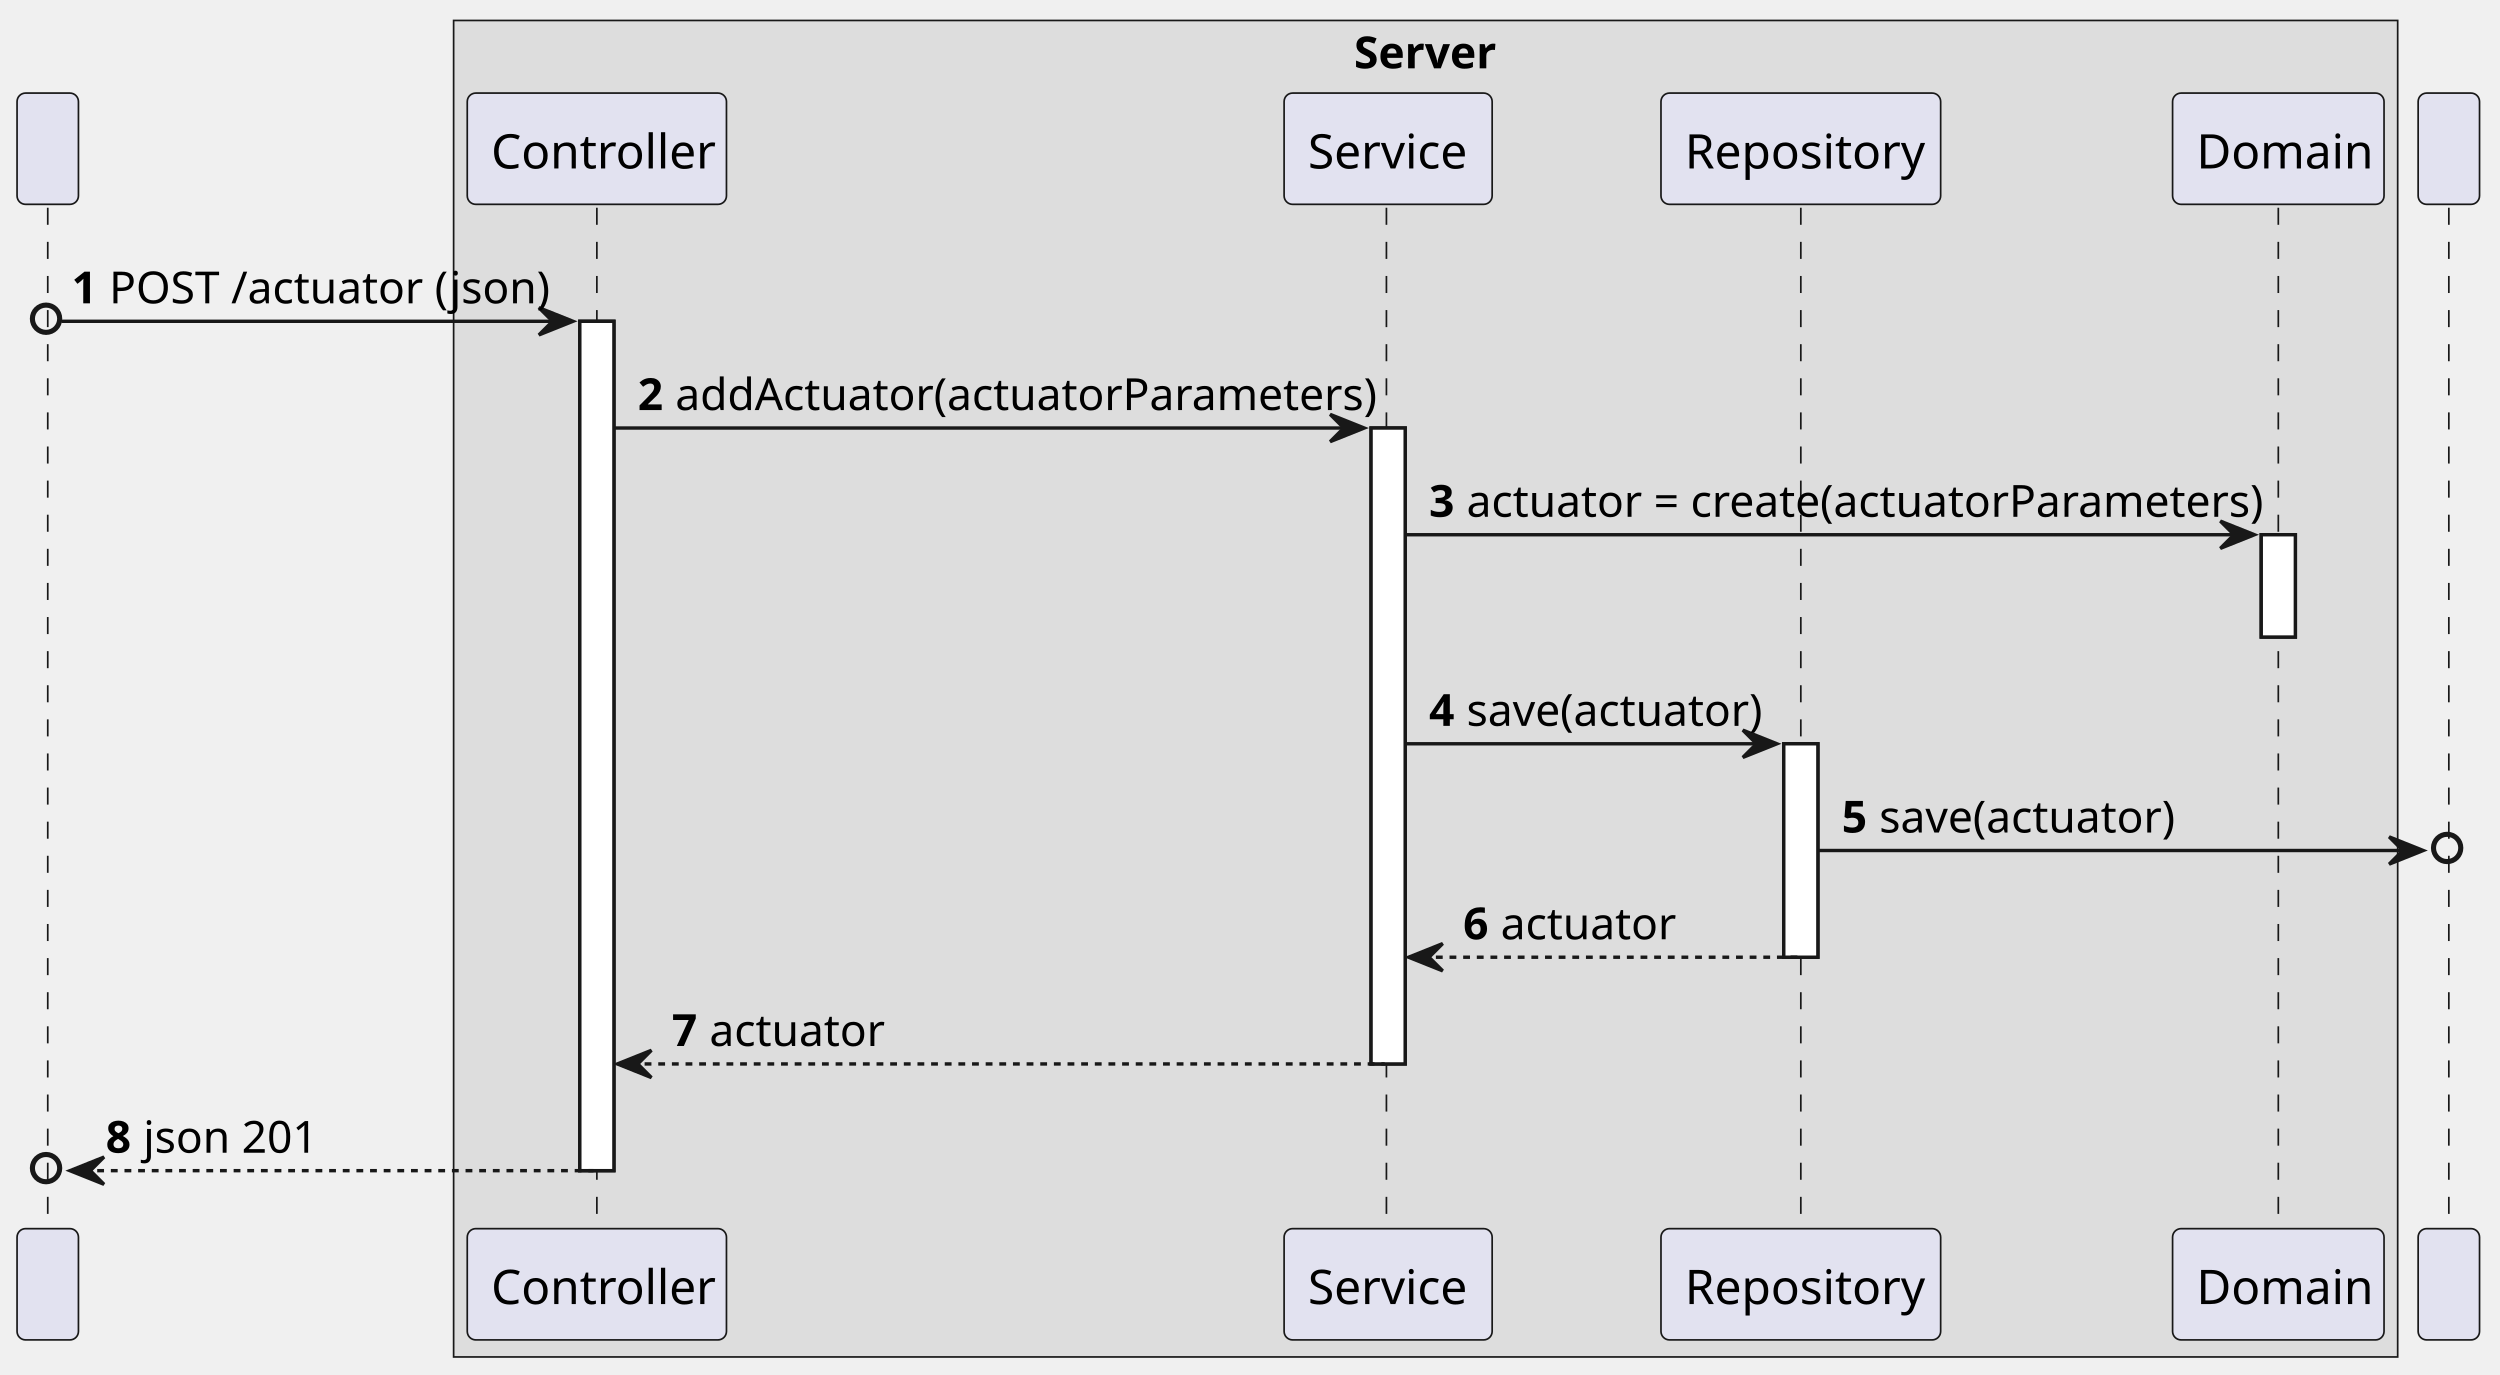
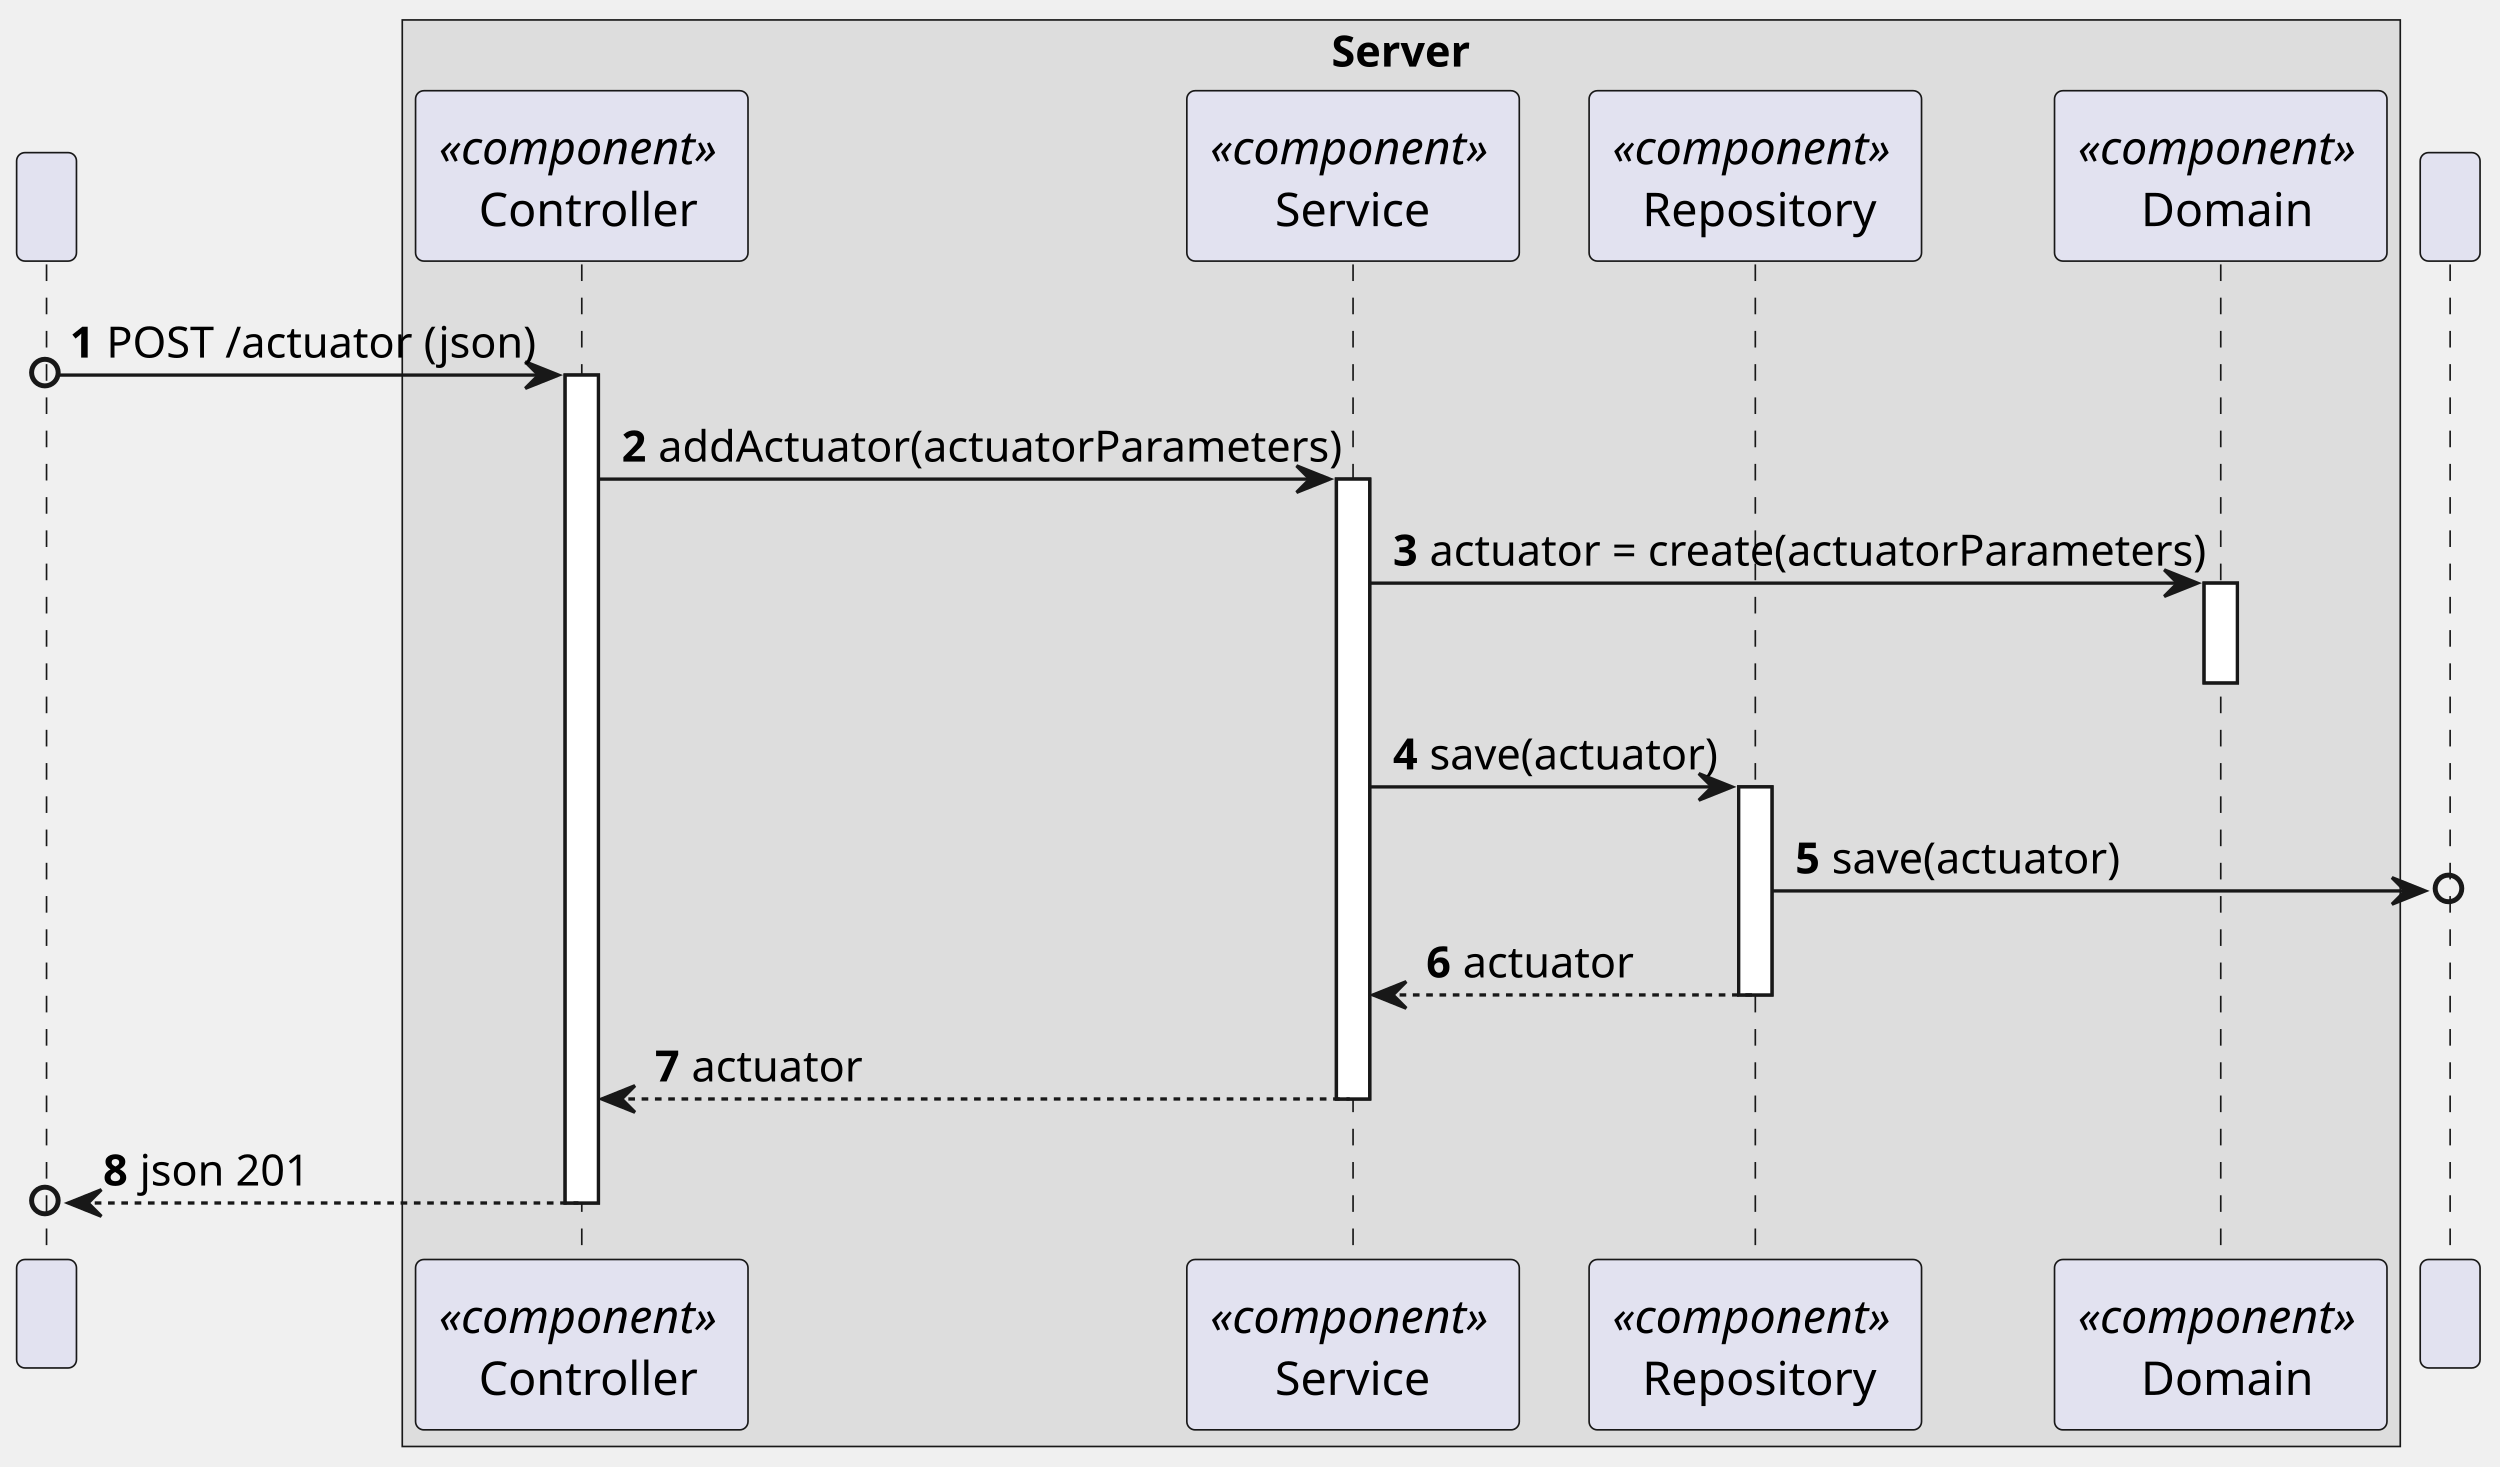
- <svg xmlns="http://www.w3.org/2000/svg" contentStyleType="text/css" height="403px" preserveAspectRatio="none" style="width:733px;height:403px;background:#FFFFFF;" version="1.1" viewBox="0 0 733 403" width="733px" zoomAndPan="magnify">
+ <svg xmlns="http://www.w3.org/2000/svg" contentStyleType="text/css" height="441px" preserveAspectRatio="none" style="width:752px;height:441px;background:#FFFFFF;" version="1.1" viewBox="0 0 752 441" width="752px" zoomAndPan="magnify">
  <defs />
  <g>
-     <rect fill="#DDDDDD" height="391.861" style="stroke:#181818;stroke-width:0.5;" width="570" x="133" y="6" />
-     <text fill="#000000" font-family="sans-serif" font-size="13" font-weight="bold" lengthAdjust="spacing" textLength="42" x="397" y="20.028">Server
-         </text>
-     <rect fill="#FFFFFF" height="249.037" style="stroke:#181818;stroke-width:1.0;" width="10" x="170" y="94.203" />
-     <rect fill="#FFFFFF" height="186.455" style="stroke:#181818;stroke-width:1.0;" width="10" x="402" y="125.494" />
-     <rect fill="#FFFFFF" height="62.582" style="stroke:#181818;stroke-width:1.0;" width="10" x="523" y="218.076" />
-     <rect fill="#FFFFFF" height="30" style="stroke:#181818;stroke-width:1.0;" width="10" x="663" y="156.785" />
-     <line style="stroke:#181818;stroke-width:0.5;stroke-dasharray:5.0,5.0;" x1="14" x2="14" y1="60.912" y2="361.24" />
-     <line style="stroke:#181818;stroke-width:0.5;stroke-dasharray:5.0,5.0;" x1="175" x2="175" y1="60.912" y2="361.24" />
-     <line style="stroke:#181818;stroke-width:0.5;stroke-dasharray:5.0,5.0;" x1="406.5" x2="406.5" y1="60.912" y2="361.24" />
-     <line style="stroke:#181818;stroke-width:0.5;stroke-dasharray:5.0,5.0;" x1="528" x2="528" y1="60.912" y2="361.24" />
-     <line style="stroke:#181818;stroke-width:0.5;stroke-dasharray:5.0,5.0;" x1="668" x2="668" y1="60.912" y2="361.24" />
-     <line style="stroke:#181818;stroke-width:0.5;stroke-dasharray:5.0,5.0;" x1="718" x2="718" y1="60.912" y2="361.24" />
-     <rect fill="#E2E2F0" height="32.621" rx="2.5" ry="2.5" style="stroke:#181818;stroke-width:0.5;" width="18" x="5" y="27.291" />
-     <text fill="#000000" font-family="sans-serif" font-size="14" lengthAdjust="spacing" textLength="4" x="12" y="49.398"> 
-         </text>
-     <rect fill="#E2E2F0" height="32.621" rx="2.5" ry="2.5" style="stroke:#181818;stroke-width:0.5;" width="18" x="5" y="360.24" />
-     <text fill="#000000" font-family="sans-serif" font-size="14" lengthAdjust="spacing" textLength="4" x="12" y="382.348"> 
-         </text>
-     <rect fill="#E2E2F0" height="32.621" rx="2.5" ry="2.5" style="stroke:#181818;stroke-width:0.5;" width="76" x="137" y="27.291" />
-     <text fill="#000000" font-family="sans-serif" font-size="14" lengthAdjust="spacing" textLength="62" x="144" y="49.398">Controller
-         </text>
-     <rect fill="#E2E2F0" height="32.621" rx="2.5" ry="2.5" style="stroke:#181818;stroke-width:0.5;" width="76" x="137" y="360.24" />
-     <text fill="#000000" font-family="sans-serif" font-size="14" lengthAdjust="spacing" textLength="62" x="144" y="382.348">Controller
-         </text>
-     <rect fill="#E2E2F0" height="32.621" rx="2.5" ry="2.5" style="stroke:#181818;stroke-width:0.5;" width="61" x="376.5" y="27.291" />
-     <text fill="#000000" font-family="sans-serif" font-size="14" lengthAdjust="spacing" textLength="47" x="383.5" y="49.398">Service
-         </text>
-     <rect fill="#E2E2F0" height="32.621" rx="2.5" ry="2.5" style="stroke:#181818;stroke-width:0.5;" width="61" x="376.5" y="360.24" />
-     <text fill="#000000" font-family="sans-serif" font-size="14" lengthAdjust="spacing" textLength="47" x="383.5" y="382.348">Service
-         </text>
-     <rect fill="#E2E2F0" height="32.621" rx="2.5" ry="2.5" style="stroke:#181818;stroke-width:0.5;" width="82" x="487" y="27.291" />
-     <text fill="#000000" font-family="sans-serif" font-size="14" lengthAdjust="spacing" textLength="68" x="494" y="49.398">Repository
-         </text>
-     <rect fill="#E2E2F0" height="32.621" rx="2.5" ry="2.5" style="stroke:#181818;stroke-width:0.5;" width="82" x="487" y="360.24" />
-     <text fill="#000000" font-family="sans-serif" font-size="14" lengthAdjust="spacing" textLength="68" x="494" y="382.348">Repository
-         </text>
-     <rect fill="#E2E2F0" height="32.621" rx="2.5" ry="2.5" style="stroke:#181818;stroke-width:0.5;" width="62" x="637" y="27.291" />
-     <text fill="#000000" font-family="sans-serif" font-size="14" lengthAdjust="spacing" textLength="48" x="644" y="49.398">Domain
-         </text>
-     <rect fill="#E2E2F0" height="32.621" rx="2.5" ry="2.5" style="stroke:#181818;stroke-width:0.5;" width="62" x="637" y="360.24" />
-     <text fill="#000000" font-family="sans-serif" font-size="14" lengthAdjust="spacing" textLength="48" x="644" y="382.348">Domain
-         </text>
-     <rect fill="#E2E2F0" height="32.621" rx="2.5" ry="2.5" style="stroke:#181818;stroke-width:0.5;" width="18" x="709" y="27.291" />
-     <text fill="#000000" font-family="sans-serif" font-size="14" lengthAdjust="spacing" textLength="4" x="716" y="49.398"> 
-         </text>
-     <rect fill="#E2E2F0" height="32.621" rx="2.5" ry="2.5" style="stroke:#181818;stroke-width:0.5;" width="18" x="709" y="360.24" />
-     <text fill="#000000" font-family="sans-serif" font-size="14" lengthAdjust="spacing" textLength="4" x="716" y="382.348"> 
-         </text>
-     <rect fill="#FFFFFF" height="249.037" style="stroke:#181818;stroke-width:1.0;" width="10" x="170" y="94.203" />
-     <rect fill="#FFFFFF" height="186.455" style="stroke:#181818;stroke-width:1.0;" width="10" x="402" y="125.494" />
-     <rect fill="#FFFFFF" height="62.582" style="stroke:#181818;stroke-width:1.0;" width="10" x="523" y="218.076" />
-     <rect fill="#FFFFFF" height="30" style="stroke:#181818;stroke-width:1.0;" width="10" x="663" y="156.785" />
-     <ellipse cx="13.5" cy="93.453" fill="none" rx="4" ry="4" style="stroke:#181818;stroke-width:1.5;" />
-     <polygon fill="#181818" points="158,90.203,168,94.203,158,98.203,162,94.203" style="stroke:#181818;stroke-width:1.0;" />
-     <line style="stroke:#181818;stroke-width:1.0;" x1="18" x2="164" y1="94.203" y2="94.203" />
-     <text fill="#000000" font-family="sans-serif" font-size="13" font-weight="bold" lengthAdjust="spacing" textLength="7" x="21" y="88.94">1
-         </text>
-     <text fill="#000000" font-family="sans-serif" font-size="13" lengthAdjust="spacing" textLength="126" x="32" y="88.94">POST /actuator (json)
-         </text>
-     <polygon fill="#181818" points="390,121.494,400,125.494,390,129.494,394,125.494" style="stroke:#181818;stroke-width:1.0;" />
-     <line style="stroke:#181818;stroke-width:1.0;" x1="180" x2="396" y1="125.494" y2="125.494" />
-     <text fill="#000000" font-family="sans-serif" font-size="13" font-weight="bold" lengthAdjust="spacing" textLength="7" x="187" y="120.231">2
-         </text>
-     <text fill="#000000" font-family="sans-serif" font-size="13" lengthAdjust="spacing" textLength="192" x="198" y="120.231">addActuator(actuatorParameters)
-         </text>
-     <polygon fill="#181818" points="651,152.785,661,156.785,651,160.785,655,156.785" style="stroke:#181818;stroke-width:1.0;" />
-     <line style="stroke:#181818;stroke-width:1.0;" x1="412" x2="657" y1="156.785" y2="156.785" />
-     <text fill="#000000" font-family="sans-serif" font-size="13" font-weight="bold" lengthAdjust="spacing" textLength="7" x="419" y="151.523">3
-         </text>
-     <text fill="#000000" font-family="sans-serif" font-size="13" lengthAdjust="spacing" textLength="221" x="430" y="151.523">actuator = create(actuatorParameters)
-         </text>
-     <polygon fill="#181818" points="511,214.076,521,218.076,511,222.076,515,218.076" style="stroke:#181818;stroke-width:1.0;" />
-     <line style="stroke:#181818;stroke-width:1.0;" x1="412" x2="517" y1="218.076" y2="218.076" />
-     <text fill="#000000" font-family="sans-serif" font-size="13" font-weight="bold" lengthAdjust="spacing" textLength="7" x="419" y="212.814">4
-         </text>
-     <text fill="#000000" font-family="sans-serif" font-size="13" lengthAdjust="spacing" textLength="81" x="430" y="212.814">save(actuator)
-         </text>
-     <ellipse cx="717.5" cy="248.617" fill="none" rx="4" ry="4" style="stroke:#181818;stroke-width:1.5;" />
-     <polygon fill="#181818" points="700.5,245.367,710.5,249.367,700.5,253.367,704.5,249.367" style="stroke:#181818;stroke-width:1.0;" />
-     <line style="stroke:#181818;stroke-width:1.0;" x1="533" x2="706.5" y1="249.367" y2="249.367" />
-     <text fill="#000000" font-family="sans-serif" font-size="13" font-weight="bold" lengthAdjust="spacing" textLength="7" x="540" y="244.105">5
-         </text>
-     <text fill="#000000" font-family="sans-serif" font-size="13" lengthAdjust="spacing" textLength="81" x="551" y="244.105">save(actuator)
-         </text>
-     <polygon fill="#181818" points="423,276.658,413,280.658,423,284.658,419,280.658" style="stroke:#181818;stroke-width:1.0;" />
-     <line style="stroke:#181818;stroke-width:1.0;stroke-dasharray:2.0,2.0;" x1="417" x2="527" y1="280.658" y2="280.658" />
-     <text fill="#000000" font-family="sans-serif" font-size="13" font-weight="bold" lengthAdjust="spacing" textLength="7" x="429" y="275.396">6
-         </text>
-     <text fill="#000000" font-family="sans-serif" font-size="13" lengthAdjust="spacing" textLength="47" x="440" y="275.396">actuator
-         </text>
-     <polygon fill="#181818" points="191,307.949,181,311.949,191,315.949,187,311.949" style="stroke:#181818;stroke-width:1.0;" />
-     <line style="stroke:#181818;stroke-width:1.0;stroke-dasharray:2.0,2.0;" x1="185" x2="406" y1="311.949" y2="311.949" />
-     <text fill="#000000" font-family="sans-serif" font-size="13" font-weight="bold" lengthAdjust="spacing" textLength="7" x="197" y="306.687">7
-         </text>
-     <text fill="#000000" font-family="sans-serif" font-size="13" lengthAdjust="spacing" textLength="47" x="208" y="306.687">actuator
-         </text>
-     <ellipse cx="13.5" cy="342.49" fill="none" rx="4" ry="4" style="stroke:#181818;stroke-width:1.5;" />
-     <polygon fill="#181818" points="30.5,339.24,20.5,343.24,30.5,347.24,26.5,343.24" style="stroke:#181818;stroke-width:1.0;" />
-     <line style="stroke:#181818;stroke-width:1.0;stroke-dasharray:2.0,2.0;" x1="28.5" x2="174" y1="343.24" y2="343.24" />
-     <text fill="#000000" font-family="sans-serif" font-size="13" font-weight="bold" lengthAdjust="spacing" textLength="7" x="31" y="337.978">8
-         </text>
-     <text fill="#000000" font-family="sans-serif" font-size="13" lengthAdjust="spacing" textLength="49" x="42" y="337.978">json 201
-         </text>
+     <rect fill="#DDDDDD" height="429.103" style="stroke:#181818;stroke-width:0.5;" width="601" x="121" y="6" />
+     <text fill="#000000" font-family="sans-serif" font-size="13" font-weight="bold" lengthAdjust="spacing" textLength="42" x="400.5" y="20.028">Server</text>
+     <rect fill="#FFFFFF" height="249.037" style="stroke:#181818;stroke-width:1.0;" width="10" x="170" y="112.824" />
+     <rect fill="#FFFFFF" height="186.455" style="stroke:#181818;stroke-width:1.0;" width="10" x="402" y="144.115" />
+     <rect fill="#FFFFFF" height="62.582" style="stroke:#181818;stroke-width:1.0;" width="10" x="523" y="236.697" />
+     <rect fill="#FFFFFF" height="30" style="stroke:#181818;stroke-width:1.0;" width="10" x="663" y="175.406" />
+     <line style="stroke:#181818;stroke-width:0.5;stroke-dasharray:5.0,5.0;" x1="14" x2="14" y1="79.533" y2="379.861" />
+     <line style="stroke:#181818;stroke-width:0.5;stroke-dasharray:5.0,5.0;" x1="175" x2="175" y1="79.533" y2="379.861" />
+     <line style="stroke:#181818;stroke-width:0.5;stroke-dasharray:5.0,5.0;" x1="407" x2="407" y1="79.533" y2="379.861" />
+     <line style="stroke:#181818;stroke-width:0.5;stroke-dasharray:5.0,5.0;" x1="528" x2="528" y1="79.533" y2="379.861" />
+     <line style="stroke:#181818;stroke-width:0.5;stroke-dasharray:5.0,5.0;" x1="668" x2="668" y1="79.533" y2="379.861" />
+     <line style="stroke:#181818;stroke-width:0.5;stroke-dasharray:5.0,5.0;" x1="737" x2="737" y1="79.533" y2="379.861" />
+     <rect fill="#E2E2F0" height="32.621" rx="2.5" ry="2.5" style="stroke:#181818;stroke-width:0.5;" width="18" x="5" y="45.912" />
+     <text fill="#000000" font-family="sans-serif" font-size="14" lengthAdjust="spacing" textLength="4" x="12" y="68.019"> </text>
+     <rect fill="#E2E2F0" height="32.621" rx="2.5" ry="2.5" style="stroke:#181818;stroke-width:0.5;" width="18" x="5" y="378.861" />
+     <text fill="#000000" font-family="sans-serif" font-size="14" lengthAdjust="spacing" textLength="4" x="12" y="400.969"> </text>
+     <rect fill="#E2E2F0" height="51.242" rx="2.5" ry="2.5" style="stroke:#181818;stroke-width:0.5;" width="100" x="125" y="27.291" />
+     <text fill="#000000" font-family="sans-serif" font-size="14" font-style="italic" lengthAdjust="spacing" textLength="86" x="132" y="49.398">«component»</text>
+     <text fill="#000000" font-family="sans-serif" font-size="14" lengthAdjust="spacing" textLength="62" x="144" y="68.019">Controller</text>
+     <rect fill="#E2E2F0" height="51.242" rx="2.5" ry="2.5" style="stroke:#181818;stroke-width:0.5;" width="100" x="125" y="378.861" />
+     <text fill="#000000" font-family="sans-serif" font-size="14" font-style="italic" lengthAdjust="spacing" textLength="86" x="132" y="400.969">«component»</text>
+     <text fill="#000000" font-family="sans-serif" font-size="14" lengthAdjust="spacing" textLength="62" x="144" y="419.59">Controller</text>
+     <rect fill="#E2E2F0" height="51.242" rx="2.5" ry="2.5" style="stroke:#181818;stroke-width:0.5;" width="100" x="357" y="27.291" />
+     <text fill="#000000" font-family="sans-serif" font-size="14" font-style="italic" lengthAdjust="spacing" textLength="86" x="364" y="49.398">«component»</text>
+     <text fill="#000000" font-family="sans-serif" font-size="14" lengthAdjust="spacing" textLength="47" x="383.5" y="68.019">Service</text>
+     <rect fill="#E2E2F0" height="51.242" rx="2.5" ry="2.5" style="stroke:#181818;stroke-width:0.5;" width="100" x="357" y="378.861" />
+     <text fill="#000000" font-family="sans-serif" font-size="14" font-style="italic" lengthAdjust="spacing" textLength="86" x="364" y="400.969">«component»</text>
+     <text fill="#000000" font-family="sans-serif" font-size="14" lengthAdjust="spacing" textLength="47" x="383.5" y="419.59">Service</text>
+     <rect fill="#E2E2F0" height="51.242" rx="2.5" ry="2.5" style="stroke:#181818;stroke-width:0.5;" width="100" x="478" y="27.291" />
+     <text fill="#000000" font-family="sans-serif" font-size="14" font-style="italic" lengthAdjust="spacing" textLength="86" x="485" y="49.398">«component»</text>
+     <text fill="#000000" font-family="sans-serif" font-size="14" lengthAdjust="spacing" textLength="68" x="494" y="68.019">Repository</text>
+     <rect fill="#E2E2F0" height="51.242" rx="2.5" ry="2.5" style="stroke:#181818;stroke-width:0.5;" width="100" x="478" y="378.861" />
+     <text fill="#000000" font-family="sans-serif" font-size="14" font-style="italic" lengthAdjust="spacing" textLength="86" x="485" y="400.969">«component»</text>
+     <text fill="#000000" font-family="sans-serif" font-size="14" lengthAdjust="spacing" textLength="68" x="494" y="419.59">Repository</text>
+     <rect fill="#E2E2F0" height="51.242" rx="2.5" ry="2.5" style="stroke:#181818;stroke-width:0.5;" width="100" x="618" y="27.291" />
+     <text fill="#000000" font-family="sans-serif" font-size="14" font-style="italic" lengthAdjust="spacing" textLength="86" x="625" y="49.398">«component»</text>
+     <text fill="#000000" font-family="sans-serif" font-size="14" lengthAdjust="spacing" textLength="48" x="644" y="68.019">Domain</text>
+     <rect fill="#E2E2F0" height="51.242" rx="2.5" ry="2.5" style="stroke:#181818;stroke-width:0.5;" width="100" x="618" y="378.861" />
+     <text fill="#000000" font-family="sans-serif" font-size="14" font-style="italic" lengthAdjust="spacing" textLength="86" x="625" y="400.969">«component»</text>
+     <text fill="#000000" font-family="sans-serif" font-size="14" lengthAdjust="spacing" textLength="48" x="644" y="419.59">Domain</text>
+     <rect fill="#E2E2F0" height="32.621" rx="2.5" ry="2.5" style="stroke:#181818;stroke-width:0.5;" width="18" x="728" y="45.912" />
+     <text fill="#000000" font-family="sans-serif" font-size="14" lengthAdjust="spacing" textLength="4" x="735" y="68.019"> </text>
+     <rect fill="#E2E2F0" height="32.621" rx="2.5" ry="2.5" style="stroke:#181818;stroke-width:0.5;" width="18" x="728" y="378.861" />
+     <text fill="#000000" font-family="sans-serif" font-size="14" lengthAdjust="spacing" textLength="4" x="735" y="400.969"> </text>
+     <rect fill="#FFFFFF" height="249.037" style="stroke:#181818;stroke-width:1.0;" width="10" x="170" y="112.824" />
+     <rect fill="#FFFFFF" height="186.455" style="stroke:#181818;stroke-width:1.0;" width="10" x="402" y="144.115" />
+     <rect fill="#FFFFFF" height="62.582" style="stroke:#181818;stroke-width:1.0;" width="10" x="523" y="236.697" />
+     <rect fill="#FFFFFF" height="30" style="stroke:#181818;stroke-width:1.0;" width="10" x="663" y="175.406" />
+     <ellipse cx="13.5" cy="112.074" fill="none" rx="4" ry="4" style="stroke:#181818;stroke-width:1.5;" />
+     <polygon fill="#181818" points="158,108.824,168,112.824,158,116.824,162,112.824" style="stroke:#181818;stroke-width:1.0;" />
+     <line style="stroke:#181818;stroke-width:1.0;" x1="18" x2="164" y1="112.824" y2="112.824" />
+     <text fill="#000000" font-family="sans-serif" font-size="13" font-weight="bold" lengthAdjust="spacing" textLength="7" x="21" y="107.561">1</text>
+     <text fill="#000000" font-family="sans-serif" font-size="13" lengthAdjust="spacing" textLength="126" x="32" y="107.561">POST /actuator (json)</text>
+     <polygon fill="#181818" points="390,140.115,400,144.115,390,148.115,394,144.115" style="stroke:#181818;stroke-width:1.0;" />
+     <line style="stroke:#181818;stroke-width:1.0;" x1="180" x2="396" y1="144.115" y2="144.115" />
+     <text fill="#000000" font-family="sans-serif" font-size="13" font-weight="bold" lengthAdjust="spacing" textLength="7" x="187" y="138.852">2</text>
+     <text fill="#000000" font-family="sans-serif" font-size="13" lengthAdjust="spacing" textLength="192" x="198" y="138.852">addActuator(actuatorParameters)</text>
+     <polygon fill="#181818" points="651,171.406,661,175.406,651,179.406,655,175.406" style="stroke:#181818;stroke-width:1.0;" />
+     <line style="stroke:#181818;stroke-width:1.0;" x1="412" x2="657" y1="175.406" y2="175.406" />
+     <text fill="#000000" font-family="sans-serif" font-size="13" font-weight="bold" lengthAdjust="spacing" textLength="7" x="419" y="170.144">3</text>
+     <text fill="#000000" font-family="sans-serif" font-size="13" lengthAdjust="spacing" textLength="221" x="430" y="170.144">actuator = create(actuatorParameters)</text>
+     <polygon fill="#181818" points="511,232.697,521,236.697,511,240.697,515,236.697" style="stroke:#181818;stroke-width:1.0;" />
+     <line style="stroke:#181818;stroke-width:1.0;" x1="412" x2="517" y1="236.697" y2="236.697" />
+     <text fill="#000000" font-family="sans-serif" font-size="13" font-weight="bold" lengthAdjust="spacing" textLength="7" x="419" y="231.435">4</text>
+     <text fill="#000000" font-family="sans-serif" font-size="13" lengthAdjust="spacing" textLength="81" x="430" y="231.435">save(actuator)</text>
+     <ellipse cx="736.5" cy="267.238" fill="none" rx="4" ry="4" style="stroke:#181818;stroke-width:1.5;" />
+     <polygon fill="#181818" points="719.5,263.988,729.5,267.988,719.5,271.988,723.5,267.988" style="stroke:#181818;stroke-width:1.0;" />
+     <line style="stroke:#181818;stroke-width:1.0;" x1="533" x2="725.5" y1="267.988" y2="267.988" />
+     <text fill="#000000" font-family="sans-serif" font-size="13" font-weight="bold" lengthAdjust="spacing" textLength="7" x="540" y="262.726">5</text>
+     <text fill="#000000" font-family="sans-serif" font-size="13" lengthAdjust="spacing" textLength="81" x="551" y="262.726">save(actuator)</text>
+     <polygon fill="#181818" points="423,295.279,413,299.279,423,303.279,419,299.279" style="stroke:#181818;stroke-width:1.0;" />
+     <line style="stroke:#181818;stroke-width:1.0;stroke-dasharray:2.0,2.0;" x1="417" x2="527" y1="299.279" y2="299.279" />
+     <text fill="#000000" font-family="sans-serif" font-size="13" font-weight="bold" lengthAdjust="spacing" textLength="7" x="429" y="294.017">6</text>
+     <text fill="#000000" font-family="sans-serif" font-size="13" lengthAdjust="spacing" textLength="47" x="440" y="294.017">actuator</text>
+     <polygon fill="#181818" points="191,326.57,181,330.57,191,334.57,187,330.57" style="stroke:#181818;stroke-width:1.0;" />
+     <line style="stroke:#181818;stroke-width:1.0;stroke-dasharray:2.0,2.0;" x1="185" x2="406" y1="330.57" y2="330.57" />
+     <text fill="#000000" font-family="sans-serif" font-size="13" font-weight="bold" lengthAdjust="spacing" textLength="7" x="197" y="325.308">7</text>
+     <text fill="#000000" font-family="sans-serif" font-size="13" lengthAdjust="spacing" textLength="47" x="208" y="325.308">actuator</text>
+     <ellipse cx="13.5" cy="361.111" fill="none" rx="4" ry="4" style="stroke:#181818;stroke-width:1.5;" />
+     <polygon fill="#181818" points="30.5,357.861,20.5,361.861,30.5,365.861,26.5,361.861" style="stroke:#181818;stroke-width:1.0;" />
+     <line style="stroke:#181818;stroke-width:1.0;stroke-dasharray:2.0,2.0;" x1="28.5" x2="174" y1="361.861" y2="361.861" />
+     <text fill="#000000" font-family="sans-serif" font-size="13" font-weight="bold" lengthAdjust="spacing" textLength="7" x="31" y="356.599">8</text>
+     <text fill="#000000" font-family="sans-serif" font-size="13" lengthAdjust="spacing" textLength="49" x="42" y="356.599">json 201</text>
  </g>
</svg>
